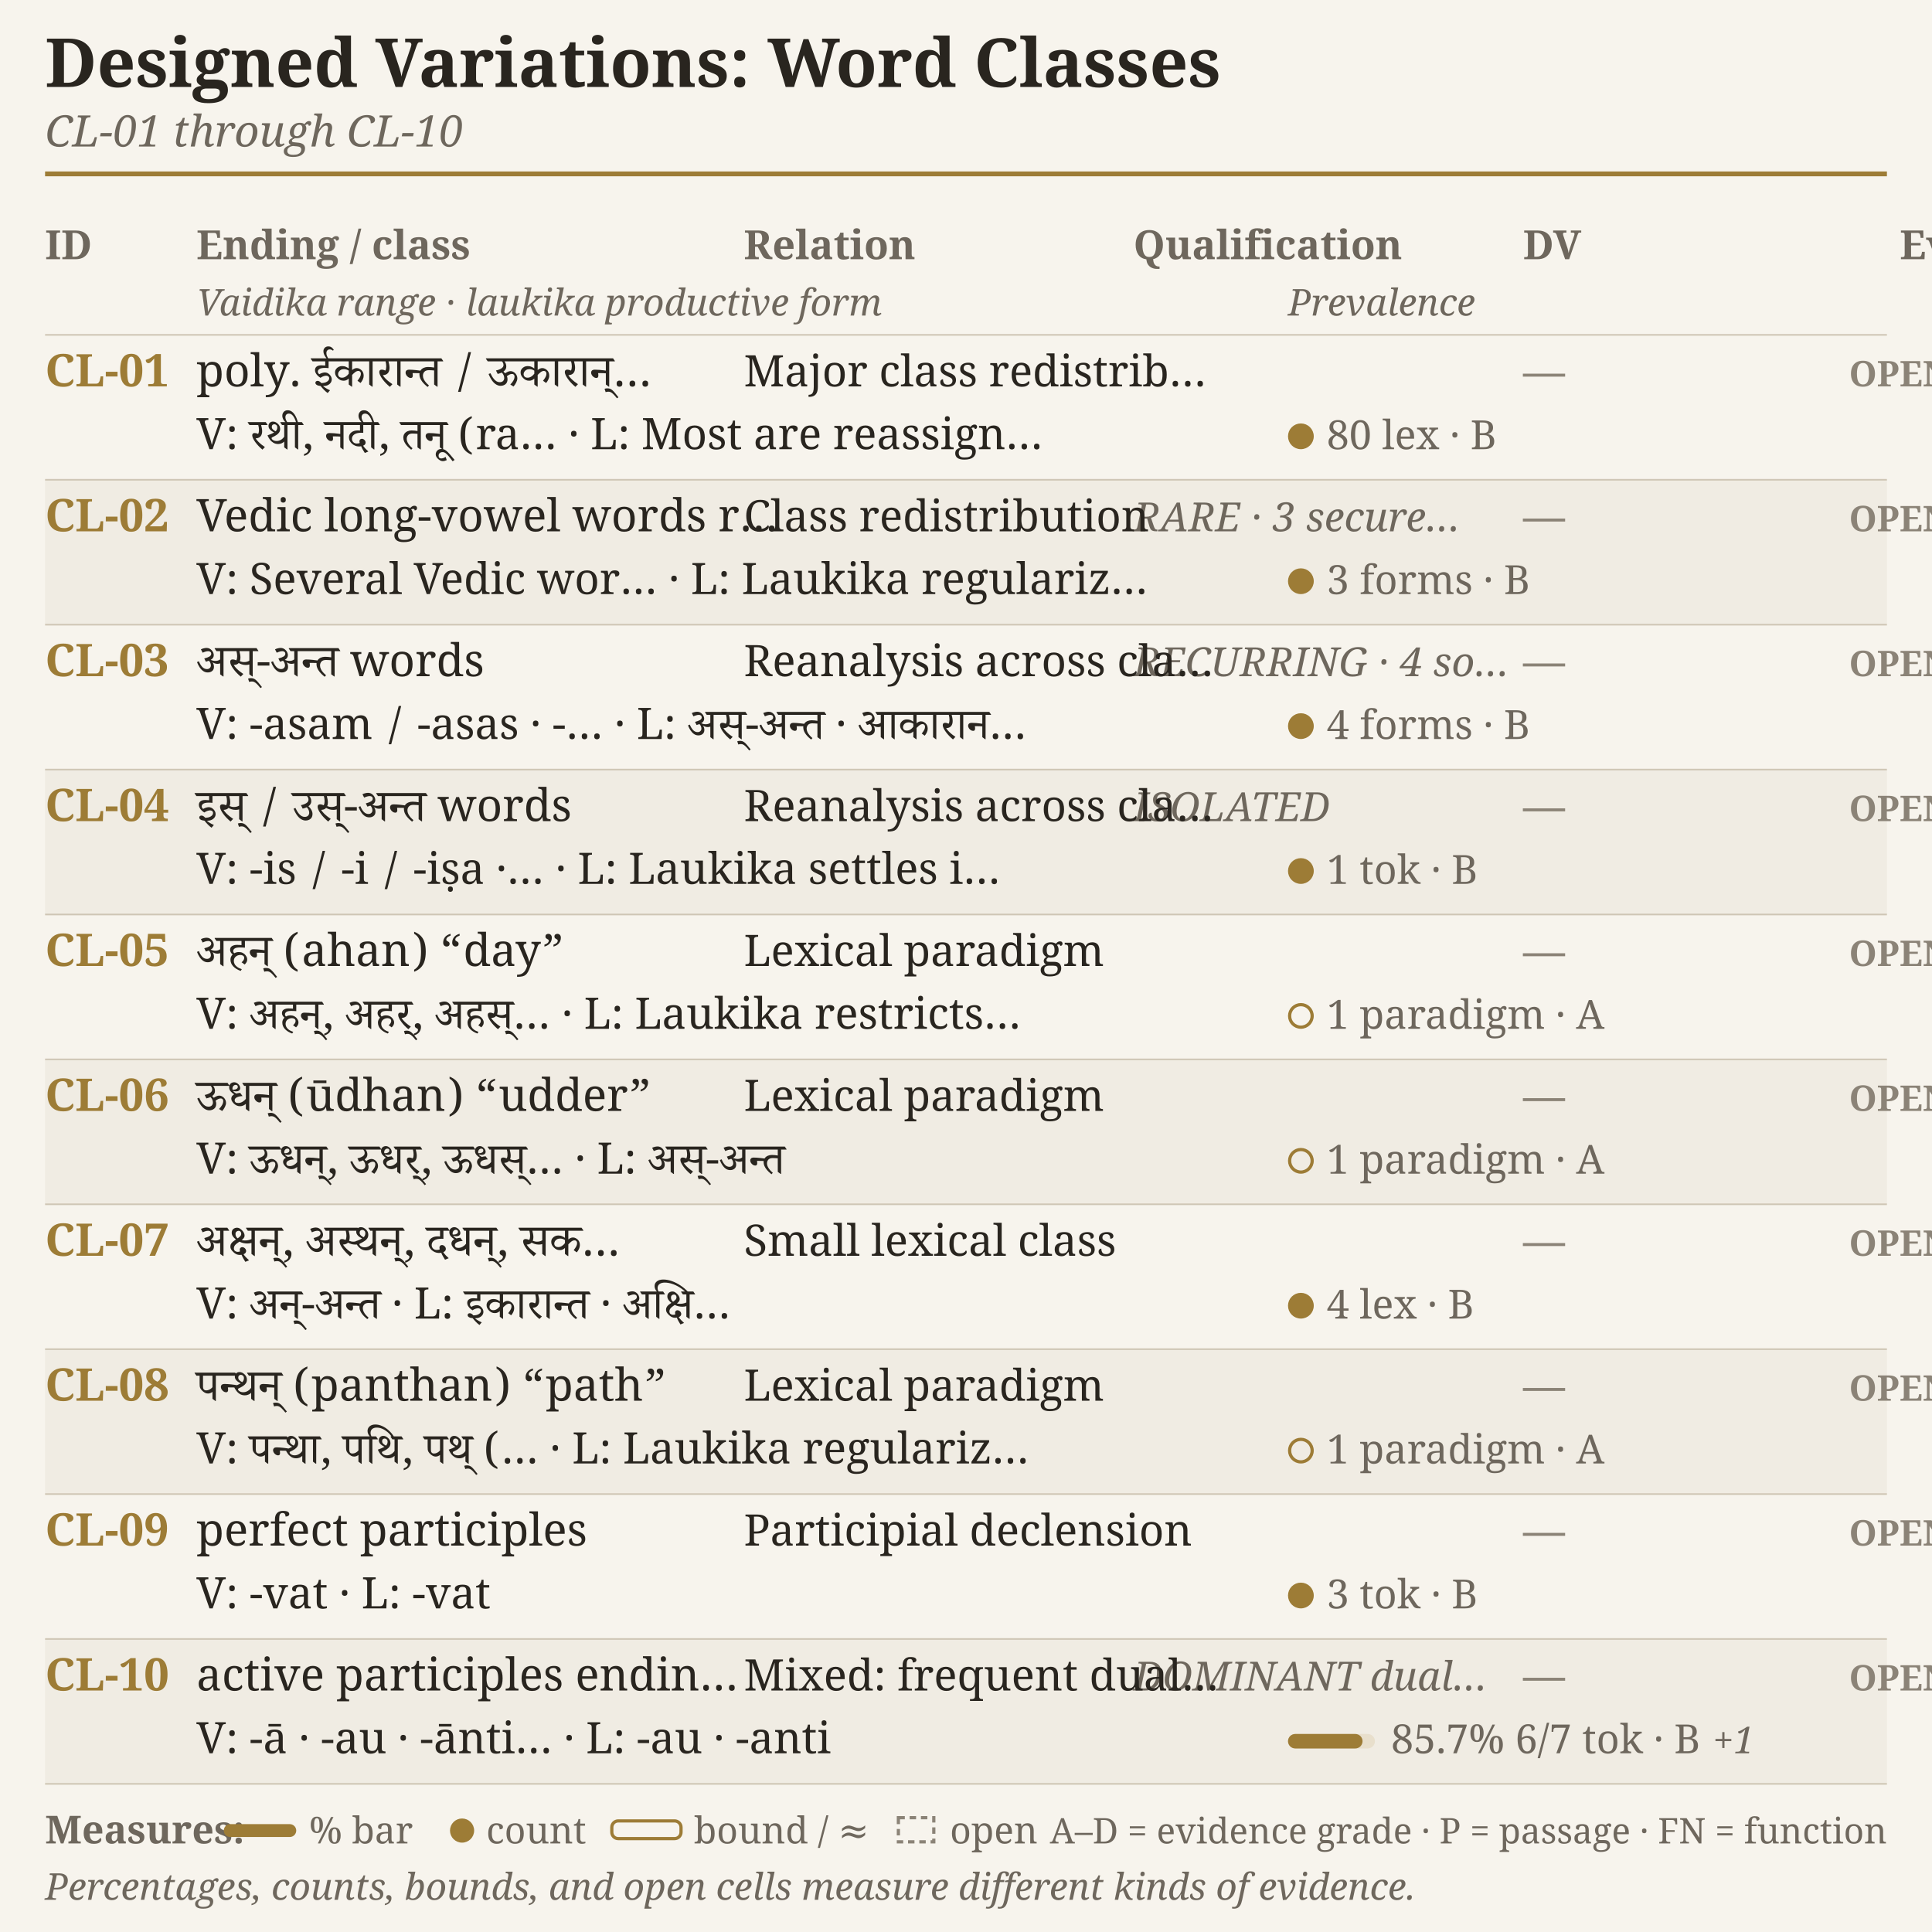
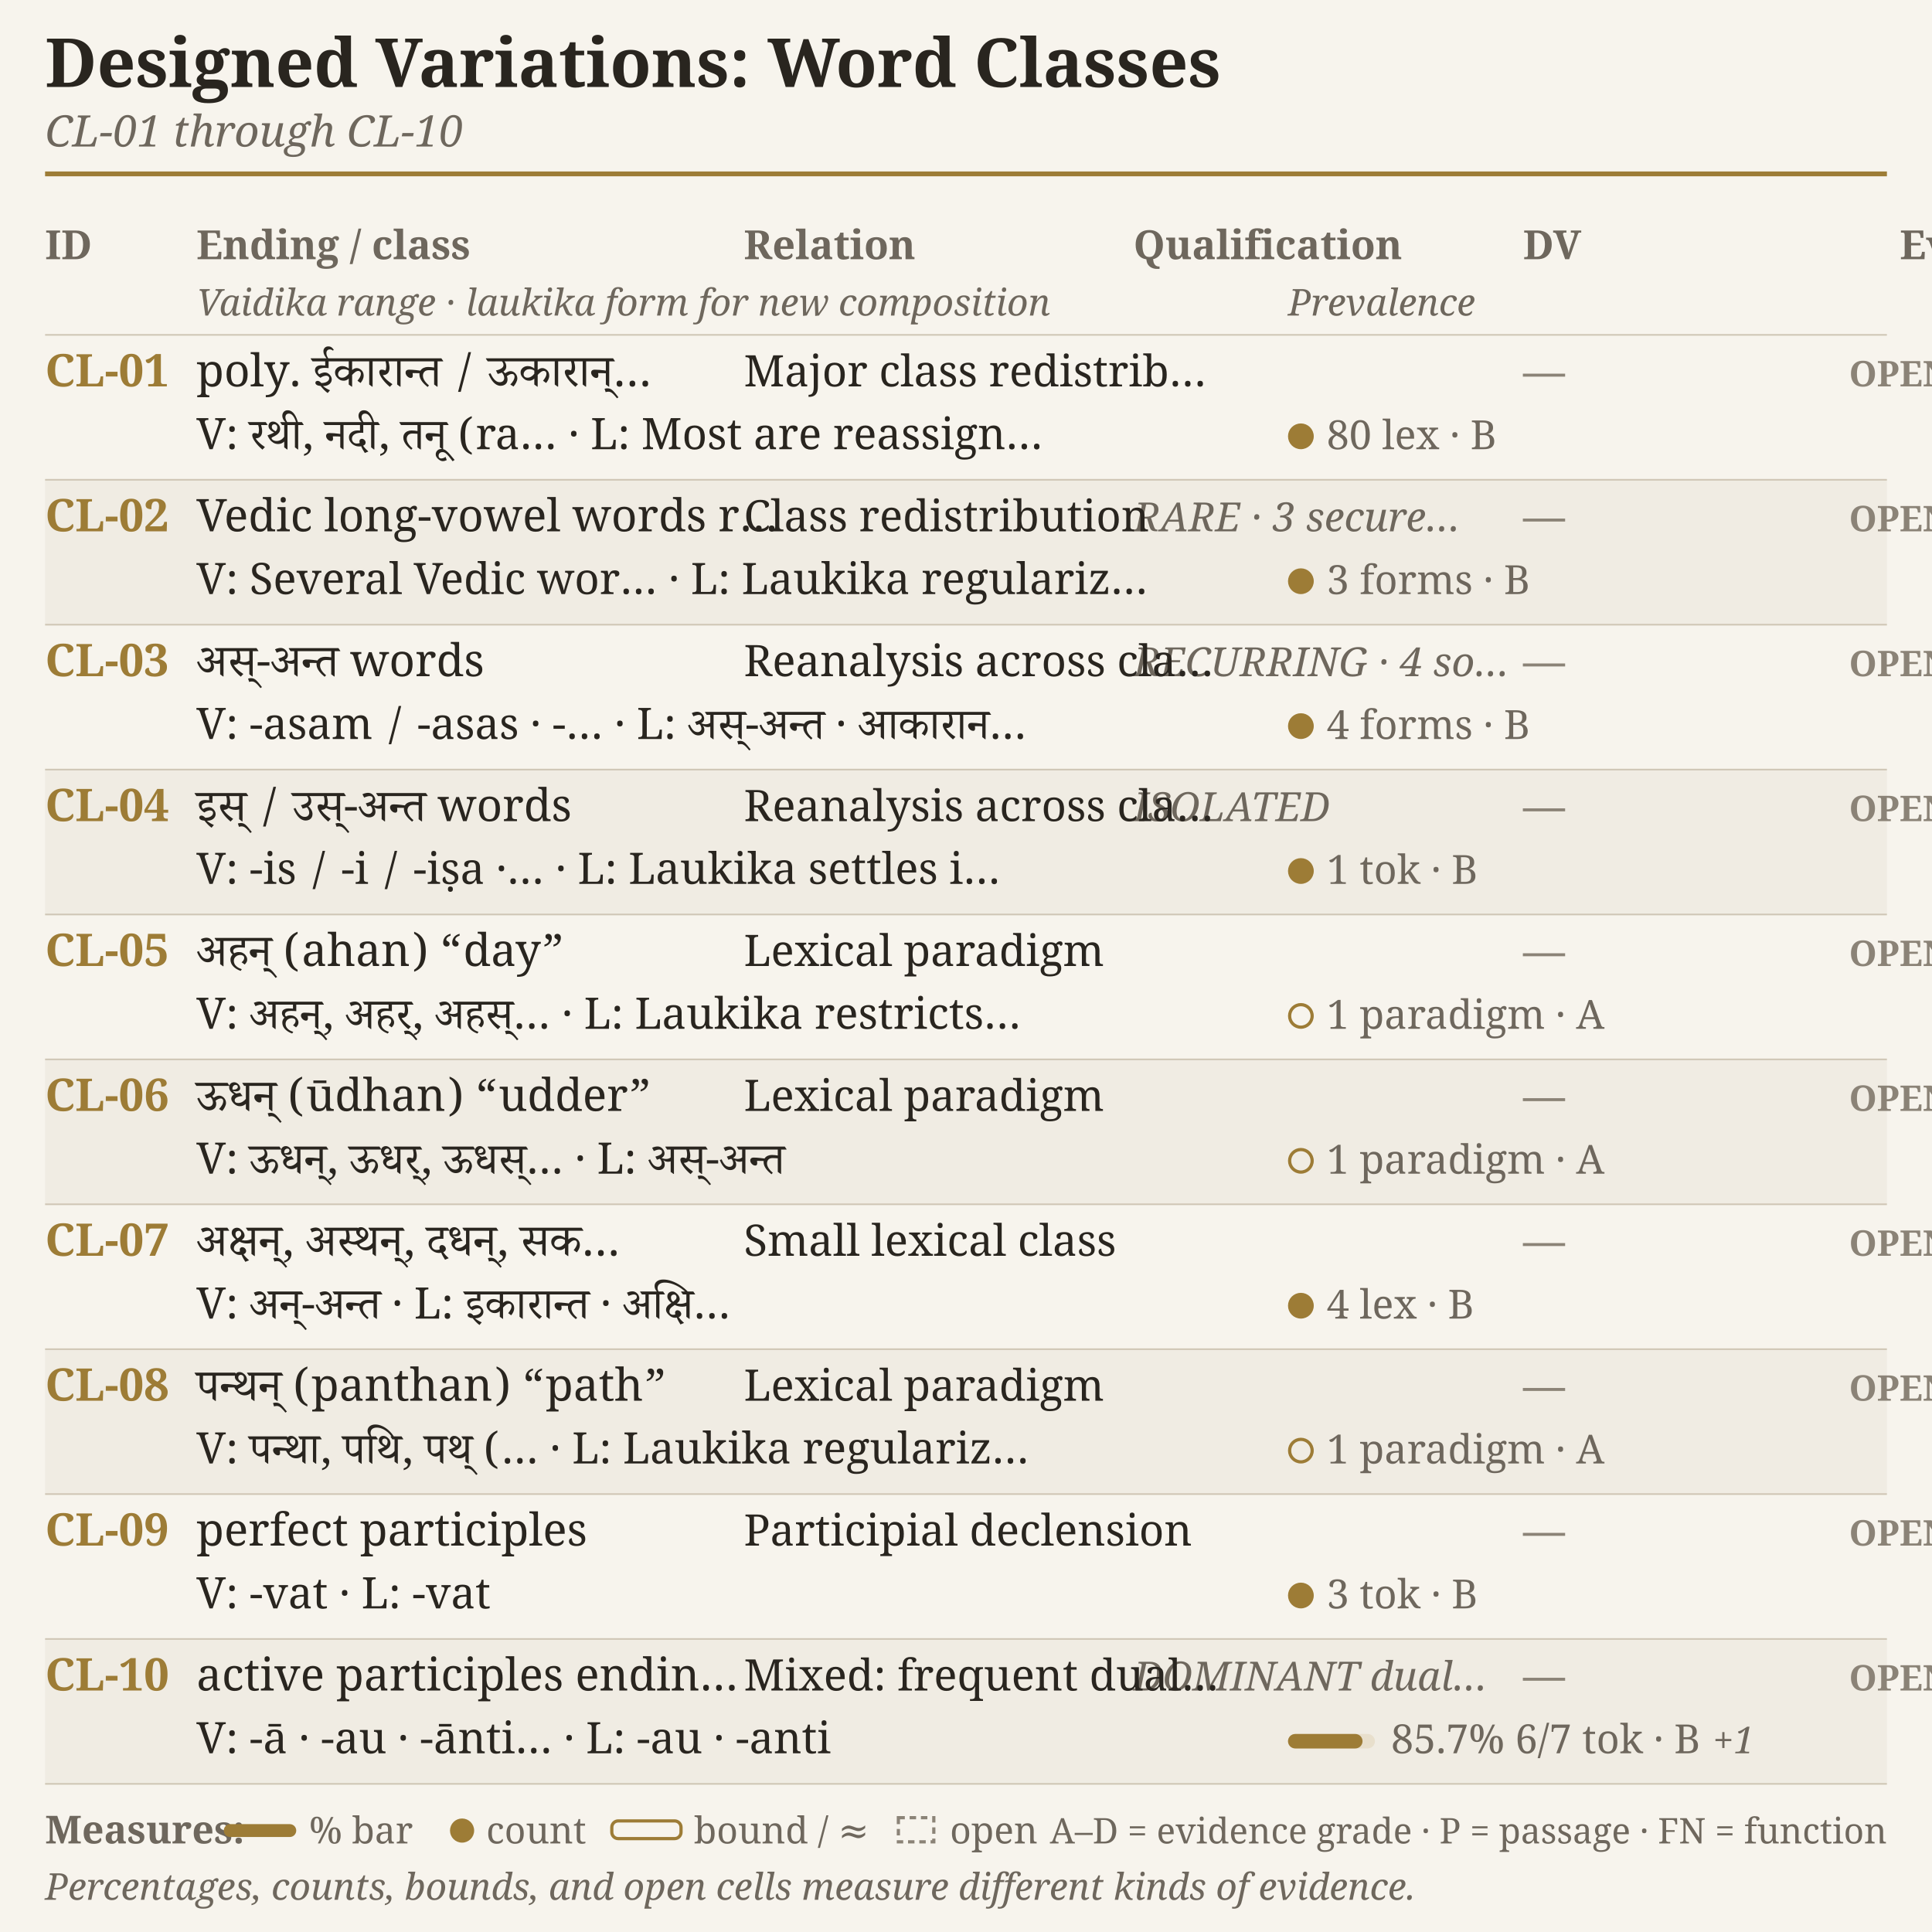
<svg xmlns="http://www.w3.org/2000/svg" width="4.75in" height="4.750in" viewBox="0 0 1200 1200">
  <rect width="1200" height="1200" fill="#f7f4ed" />
  <text x="28.0" y="54.0" font-family="EB Garamond, Charter, Georgia, serif" font-size="42" font-weight="600" font-style="normal" fill="#29251f" text-anchor="start">Designed Variations: Word Classes</text>
  <text x="28.0" y="91.0" font-family="EB Garamond, Charter, Georgia, serif" font-size="27" font-weight="400" font-style="italic" fill="#6e675d" text-anchor="start">CL-01 through CL-10</text>
  <line x1="28" y1="108" x2="1172" y2="108" stroke="#9d7c36" stroke-width="3" />
  <text x="28.0" y="161.0" font-family="EB Garamond, Charter, Georgia, serif" font-size="25" font-weight="600" font-style="normal" fill="#6e675d" text-anchor="start">ID</text>
  <text x="122.0" y="161.0" font-family="EB Garamond, Charter, Georgia, serif" font-size="25" font-weight="600" font-style="normal" fill="#6e675d" text-anchor="start">Ending / class</text>
  <text x="462.0" y="161.0" font-family="EB Garamond, Charter, Georgia, serif" font-size="25" font-weight="600" font-style="normal" fill="#6e675d" text-anchor="start">Relation</text>
  <text x="704.0" y="161.0" font-family="EB Garamond, Charter, Georgia, serif" font-size="25" font-weight="600" font-style="normal" fill="#6e675d" text-anchor="start">Qualification</text>
  <text x="946.0" y="161.0" font-family="EB Garamond, Charter, Georgia, serif" font-size="25" font-weight="600" font-style="normal" fill="#6e675d" text-anchor="start">DV</text>
  <text x="1180.0" y="161.0" font-family="EB Garamond, Charter, Georgia, serif" font-size="25" font-weight="600" font-style="normal" fill="#6e675d" text-anchor="start">Evidence</text>
-   <text x="122.0" y="196.0" font-family="EB Garamond, Charter, Georgia, serif" font-size="23" font-weight="400" font-style="italic" fill="#6e675d" text-anchor="start">Vaidika range · laukika productive form</text>
+   <text x="122.0" y="196.0" font-family="EB Garamond, Charter, Georgia, serif" font-size="23" font-weight="400" font-style="italic" fill="#6e675d" text-anchor="start">Vaidika range · laukika form for new composition</text>
  <text x="800.0" y="196.0" font-family="EB Garamond, Charter, Georgia, serif" font-size="23" font-weight="400" font-style="italic" fill="#6e675d" text-anchor="start">Prevalence</text>
  <line x1="28" y1="208" x2="1172" y2="208" stroke="#cfc6b5" stroke-width="1" />
  <text x="28.0" y="240.0" font-family="EB Garamond, Charter, Georgia, serif" font-size="28" font-weight="600" font-style="normal" fill="#9d7c36" text-anchor="start">CL-01</text>
  <text x="122.0" y="240.0" font-family="Adobe Devanagari, Noto Serif Devanagari, serif" font-size="28" font-weight="400" font-style="normal" fill="#29251f" text-anchor="start">poly. ईकारान्त / ऊकारान्…</text>
  <text x="462.0" y="240.0" font-family="Adobe Devanagari, Noto Serif Devanagari, serif" font-size="27" font-weight="400" font-style="normal" fill="#29251f" text-anchor="start">Major class redistrib…</text>
  <text x="122.0" y="279.0" font-family="Adobe Devanagari, Noto Serif Devanagari, serif" font-size="27" font-weight="400" font-style="normal" fill="#29251f" text-anchor="start">V: रथी, नदी, तनू (ra…  ·  L: Most are reassign…</text>
  <text x="946.0" y="240.0" font-family="EB Garamond, Charter, Georgia, serif" font-size="26" font-weight="600" font-style="normal" fill="#8b8377" text-anchor="start">—</text>
  <circle cx="808" cy="271" r="7" fill="#9d7c36" stroke="#9d7c36" stroke-width="2" />
  <text x="824.0" y="279.0" font-family="EB Garamond, Charter, Georgia, serif" font-size="25" font-weight="400" font-style="normal" fill="#6e675d" text-anchor="start">80 lex · B</text>
  <text x="1180.0" y="240.0" font-family="EB Garamond, Charter, Georgia, serif" font-size="22" font-weight="600" font-style="normal" fill="#8b8377" text-anchor="middle">OPEN</text>
  <rect x="28" y="298" width="1144" height="90" fill="#f0ece3" />
  <line x1="28" y1="298" x2="1172" y2="298" stroke="#cfc6b5" stroke-width="1" />
  <text x="28.0" y="330.0" font-family="EB Garamond, Charter, Georgia, serif" font-size="28" font-weight="600" font-style="normal" fill="#9d7c36" text-anchor="start">CL-02</text>
  <text x="122.0" y="330.0" font-family="Adobe Devanagari, Noto Serif Devanagari, serif" font-size="28" font-weight="400" font-style="normal" fill="#29251f" text-anchor="start">Vedic long-vowel words r…</text>
  <text x="704.0" y="330.0" font-family="EB Garamond, Charter, Georgia, serif" font-size="25" font-weight="400" font-style="italic" fill="#6e675d" text-anchor="start">RARE · 3 secure…</text>
  <text x="462.0" y="330.0" font-family="Adobe Devanagari, Noto Serif Devanagari, serif" font-size="27" font-weight="400" font-style="normal" fill="#29251f" text-anchor="start">Class redistribution</text>
  <text x="122.0" y="369.0" font-family="Adobe Devanagari, Noto Serif Devanagari, serif" font-size="27" font-weight="400" font-style="normal" fill="#29251f" text-anchor="start">V: Several Vedic wor…  ·  L: Laukika regulariz…</text>
  <text x="946.0" y="330.0" font-family="EB Garamond, Charter, Georgia, serif" font-size="26" font-weight="600" font-style="normal" fill="#8b8377" text-anchor="start">—</text>
  <circle cx="808" cy="361" r="7" fill="#9d7c36" stroke="#9d7c36" stroke-width="2" />
  <text x="824.0" y="369.0" font-family="EB Garamond, Charter, Georgia, serif" font-size="25" font-weight="400" font-style="normal" fill="#6e675d" text-anchor="start">3 forms · B</text>
  <text x="1180.0" y="330.0" font-family="EB Garamond, Charter, Georgia, serif" font-size="22" font-weight="600" font-style="normal" fill="#8b8377" text-anchor="middle">OPEN</text>
  <line x1="28" y1="388" x2="1172" y2="388" stroke="#cfc6b5" stroke-width="1" />
  <text x="28.0" y="420.0" font-family="EB Garamond, Charter, Georgia, serif" font-size="28" font-weight="600" font-style="normal" fill="#9d7c36" text-anchor="start">CL-03</text>
  <text x="122.0" y="420.0" font-family="Adobe Devanagari, Noto Serif Devanagari, serif" font-size="28" font-weight="400" font-style="normal" fill="#29251f" text-anchor="start">अस्-अन्त words</text>
  <text x="704.0" y="420.0" font-family="EB Garamond, Charter, Georgia, serif" font-size="25" font-weight="400" font-style="italic" fill="#6e675d" text-anchor="start">RECURRING · 4 so…</text>
  <text x="462.0" y="420.0" font-family="Adobe Devanagari, Noto Serif Devanagari, serif" font-size="27" font-weight="400" font-style="normal" fill="#29251f" text-anchor="start">Reanalysis across cla…</text>
  <text x="122.0" y="459.0" font-family="Adobe Devanagari, Noto Serif Devanagari, serif" font-size="27" font-weight="400" font-style="normal" fill="#29251f" text-anchor="start">V: -asam / -asas · -…  ·  L: अस्-अन्त · आकारान…</text>
  <text x="946.0" y="420.0" font-family="EB Garamond, Charter, Georgia, serif" font-size="26" font-weight="600" font-style="normal" fill="#8b8377" text-anchor="start">—</text>
  <circle cx="808" cy="451" r="7" fill="#9d7c36" stroke="#9d7c36" stroke-width="2" />
  <text x="824.0" y="459.0" font-family="EB Garamond, Charter, Georgia, serif" font-size="25" font-weight="400" font-style="normal" fill="#6e675d" text-anchor="start">4 forms · B</text>
  <text x="1180.0" y="420.0" font-family="EB Garamond, Charter, Georgia, serif" font-size="22" font-weight="600" font-style="normal" fill="#8b8377" text-anchor="middle">OPEN</text>
  <rect x="28" y="478" width="1144" height="90" fill="#f0ece3" />
  <line x1="28" y1="478" x2="1172" y2="478" stroke="#cfc6b5" stroke-width="1" />
  <text x="28.0" y="510.0" font-family="EB Garamond, Charter, Georgia, serif" font-size="28" font-weight="600" font-style="normal" fill="#9d7c36" text-anchor="start">CL-04</text>
  <text x="122.0" y="510.0" font-family="Adobe Devanagari, Noto Serif Devanagari, serif" font-size="28" font-weight="400" font-style="normal" fill="#29251f" text-anchor="start">इस् / उस्-अन्त words</text>
  <text x="704.0" y="510.0" font-family="EB Garamond, Charter, Georgia, serif" font-size="25" font-weight="400" font-style="italic" fill="#6e675d" text-anchor="start">ISOLATED</text>
  <text x="462.0" y="510.0" font-family="Adobe Devanagari, Noto Serif Devanagari, serif" font-size="27" font-weight="400" font-style="normal" fill="#29251f" text-anchor="start">Reanalysis across cla…</text>
  <text x="122.0" y="549.0" font-family="Adobe Devanagari, Noto Serif Devanagari, serif" font-size="27" font-weight="400" font-style="normal" fill="#29251f" text-anchor="start">V: -is / -i / -iṣa ·…  ·  L: Laukika settles i…</text>
  <text x="946.0" y="510.0" font-family="EB Garamond, Charter, Georgia, serif" font-size="26" font-weight="600" font-style="normal" fill="#8b8377" text-anchor="start">—</text>
  <circle cx="808" cy="541" r="7" fill="#9d7c36" stroke="#9d7c36" stroke-width="2" />
  <text x="824.0" y="549.0" font-family="EB Garamond, Charter, Georgia, serif" font-size="25" font-weight="400" font-style="normal" fill="#6e675d" text-anchor="start">1 tok · B</text>
  <text x="1180.0" y="510.0" font-family="EB Garamond, Charter, Georgia, serif" font-size="22" font-weight="600" font-style="normal" fill="#8b8377" text-anchor="middle">OPEN</text>
  <line x1="28" y1="568" x2="1172" y2="568" stroke="#cfc6b5" stroke-width="1" />
  <text x="28.0" y="600.0" font-family="EB Garamond, Charter, Georgia, serif" font-size="28" font-weight="600" font-style="normal" fill="#9d7c36" text-anchor="start">CL-05</text>
  <text x="122.0" y="600.0" font-family="Adobe Devanagari, Noto Serif Devanagari, serif" font-size="28" font-weight="400" font-style="normal" fill="#29251f" text-anchor="start">अहन् (ahan) “day”</text>
  <text x="462.0" y="600.0" font-family="Adobe Devanagari, Noto Serif Devanagari, serif" font-size="27" font-weight="400" font-style="normal" fill="#29251f" text-anchor="start">Lexical paradigm</text>
  <text x="122.0" y="639.0" font-family="Adobe Devanagari, Noto Serif Devanagari, serif" font-size="27" font-weight="400" font-style="normal" fill="#29251f" text-anchor="start">V: अहन्, अहर्, अहस्…  ·  L: Laukika restricts…</text>
  <text x="946.0" y="600.0" font-family="EB Garamond, Charter, Georgia, serif" font-size="26" font-weight="600" font-style="normal" fill="#8b8377" text-anchor="start">—</text>
  <circle cx="808" cy="631" r="7" fill="none" stroke="#9d7c36" stroke-width="2" />
  <text x="824.0" y="639.0" font-family="EB Garamond, Charter, Georgia, serif" font-size="25" font-weight="400" font-style="normal" fill="#6e675d" text-anchor="start">1 paradigm · A</text>
  <text x="1180.0" y="600.0" font-family="EB Garamond, Charter, Georgia, serif" font-size="22" font-weight="600" font-style="normal" fill="#8b8377" text-anchor="middle">OPEN</text>
  <rect x="28" y="658" width="1144" height="90" fill="#f0ece3" />
  <line x1="28" y1="658" x2="1172" y2="658" stroke="#cfc6b5" stroke-width="1" />
  <text x="28.0" y="690.0" font-family="EB Garamond, Charter, Georgia, serif" font-size="28" font-weight="600" font-style="normal" fill="#9d7c36" text-anchor="start">CL-06</text>
  <text x="122.0" y="690.0" font-family="Adobe Devanagari, Noto Serif Devanagari, serif" font-size="28" font-weight="400" font-style="normal" fill="#29251f" text-anchor="start">ऊधन् (ūdhan) “udder”</text>
  <text x="462.0" y="690.0" font-family="Adobe Devanagari, Noto Serif Devanagari, serif" font-size="27" font-weight="400" font-style="normal" fill="#29251f" text-anchor="start">Lexical paradigm</text>
  <text x="122.0" y="729.0" font-family="Adobe Devanagari, Noto Serif Devanagari, serif" font-size="27" font-weight="400" font-style="normal" fill="#29251f" text-anchor="start">V: ऊधन्, ऊधर्, ऊधस्…  ·  L: अस्-अन्त</text>
  <text x="946.0" y="690.0" font-family="EB Garamond, Charter, Georgia, serif" font-size="26" font-weight="600" font-style="normal" fill="#8b8377" text-anchor="start">—</text>
  <circle cx="808" cy="721" r="7" fill="none" stroke="#9d7c36" stroke-width="2" />
  <text x="824.0" y="729.0" font-family="EB Garamond, Charter, Georgia, serif" font-size="25" font-weight="400" font-style="normal" fill="#6e675d" text-anchor="start">1 paradigm · A</text>
  <text x="1180.0" y="690.0" font-family="EB Garamond, Charter, Georgia, serif" font-size="22" font-weight="600" font-style="normal" fill="#8b8377" text-anchor="middle">OPEN</text>
  <line x1="28" y1="748" x2="1172" y2="748" stroke="#cfc6b5" stroke-width="1" />
  <text x="28.0" y="780.0" font-family="EB Garamond, Charter, Georgia, serif" font-size="28" font-weight="600" font-style="normal" fill="#9d7c36" text-anchor="start">CL-07</text>
  <text x="122.0" y="780.0" font-family="Adobe Devanagari, Noto Serif Devanagari, serif" font-size="28" font-weight="400" font-style="normal" fill="#29251f" text-anchor="start">अक्षन्, अस्थन्, दधन्, सक…</text>
  <text x="462.0" y="780.0" font-family="Adobe Devanagari, Noto Serif Devanagari, serif" font-size="27" font-weight="400" font-style="normal" fill="#29251f" text-anchor="start">Small lexical class</text>
  <text x="122.0" y="819.0" font-family="Adobe Devanagari, Noto Serif Devanagari, serif" font-size="27" font-weight="400" font-style="normal" fill="#29251f" text-anchor="start">V: अन्-अन्त  ·  L: इकारान्त · अक्षि…</text>
  <text x="946.0" y="780.0" font-family="EB Garamond, Charter, Georgia, serif" font-size="26" font-weight="600" font-style="normal" fill="#8b8377" text-anchor="start">—</text>
  <circle cx="808" cy="811" r="7" fill="#9d7c36" stroke="#9d7c36" stroke-width="2" />
  <text x="824.0" y="819.0" font-family="EB Garamond, Charter, Georgia, serif" font-size="25" font-weight="400" font-style="normal" fill="#6e675d" text-anchor="start">4 lex · B</text>
  <text x="1180.0" y="780.0" font-family="EB Garamond, Charter, Georgia, serif" font-size="22" font-weight="600" font-style="normal" fill="#8b8377" text-anchor="middle">OPEN</text>
  <rect x="28" y="838" width="1144" height="90" fill="#f0ece3" />
  <line x1="28" y1="838" x2="1172" y2="838" stroke="#cfc6b5" stroke-width="1" />
  <text x="28.0" y="870.0" font-family="EB Garamond, Charter, Georgia, serif" font-size="28" font-weight="600" font-style="normal" fill="#9d7c36" text-anchor="start">CL-08</text>
  <text x="122.0" y="870.0" font-family="Adobe Devanagari, Noto Serif Devanagari, serif" font-size="28" font-weight="400" font-style="normal" fill="#29251f" text-anchor="start">पन्थन् (panthan) “path”</text>
  <text x="462.0" y="870.0" font-family="Adobe Devanagari, Noto Serif Devanagari, serif" font-size="27" font-weight="400" font-style="normal" fill="#29251f" text-anchor="start">Lexical paradigm</text>
  <text x="122.0" y="909.0" font-family="Adobe Devanagari, Noto Serif Devanagari, serif" font-size="27" font-weight="400" font-style="normal" fill="#29251f" text-anchor="start">V: पन्था, पथि, पथ् (…  ·  L: Laukika regulariz…</text>
  <text x="946.0" y="870.0" font-family="EB Garamond, Charter, Georgia, serif" font-size="26" font-weight="600" font-style="normal" fill="#8b8377" text-anchor="start">—</text>
  <circle cx="808" cy="901" r="7" fill="none" stroke="#9d7c36" stroke-width="2" />
  <text x="824.0" y="909.0" font-family="EB Garamond, Charter, Georgia, serif" font-size="25" font-weight="400" font-style="normal" fill="#6e675d" text-anchor="start">1 paradigm · A</text>
  <text x="1180.0" y="870.0" font-family="EB Garamond, Charter, Georgia, serif" font-size="22" font-weight="600" font-style="normal" fill="#8b8377" text-anchor="middle">OPEN</text>
  <line x1="28" y1="928" x2="1172" y2="928" stroke="#cfc6b5" stroke-width="1" />
  <text x="28.0" y="960.0" font-family="EB Garamond, Charter, Georgia, serif" font-size="28" font-weight="600" font-style="normal" fill="#9d7c36" text-anchor="start">CL-09</text>
  <text x="122.0" y="960.0" font-family="Adobe Devanagari, Noto Serif Devanagari, serif" font-size="28" font-weight="400" font-style="normal" fill="#29251f" text-anchor="start">perfect participles</text>
  <text x="462.0" y="960.0" font-family="Adobe Devanagari, Noto Serif Devanagari, serif" font-size="27" font-weight="400" font-style="normal" fill="#29251f" text-anchor="start">Participial declension</text>
  <text x="122.0" y="999.0" font-family="Adobe Devanagari, Noto Serif Devanagari, serif" font-size="27" font-weight="400" font-style="normal" fill="#29251f" text-anchor="start">V: -vat  ·  L: -vat</text>
  <text x="946.0" y="960.0" font-family="EB Garamond, Charter, Georgia, serif" font-size="26" font-weight="600" font-style="normal" fill="#8b8377" text-anchor="start">—</text>
  <circle cx="808" cy="991" r="7" fill="#9d7c36" stroke="#9d7c36" stroke-width="2" />
  <text x="824.0" y="999.0" font-family="EB Garamond, Charter, Georgia, serif" font-size="25" font-weight="400" font-style="normal" fill="#6e675d" text-anchor="start">3 tok · B</text>
  <text x="1180.0" y="960.0" font-family="EB Garamond, Charter, Georgia, serif" font-size="22" font-weight="600" font-style="normal" fill="#8b8377" text-anchor="middle">OPEN</text>
  <rect x="28" y="1018" width="1144" height="90" fill="#f0ece3" />
  <line x1="28" y1="1018" x2="1172" y2="1018" stroke="#cfc6b5" stroke-width="1" />
  <text x="28.0" y="1050.0" font-family="EB Garamond, Charter, Georgia, serif" font-size="28" font-weight="600" font-style="normal" fill="#9d7c36" text-anchor="start">CL-10</text>
  <text x="122.0" y="1050.0" font-family="Adobe Devanagari, Noto Serif Devanagari, serif" font-size="28" font-weight="400" font-style="normal" fill="#29251f" text-anchor="start">active participles endin…</text>
  <text x="704.0" y="1050.0" font-family="EB Garamond, Charter, Georgia, serif" font-size="25" font-weight="400" font-style="italic" fill="#6e675d" text-anchor="start">DOMINANT dual…</text>
  <text x="462.0" y="1050.0" font-family="Adobe Devanagari, Noto Serif Devanagari, serif" font-size="27" font-weight="400" font-style="normal" fill="#29251f" text-anchor="start">Mixed: frequent dual…</text>
  <text x="122.0" y="1089.0" font-family="Adobe Devanagari, Noto Serif Devanagari, serif" font-size="27" font-weight="400" font-style="normal" fill="#29251f" text-anchor="start">V: -ā · -au · -ānti…  ·  L: -au · -anti</text>
  <text x="946.0" y="1050.0" font-family="EB Garamond, Charter, Georgia, serif" font-size="26" font-weight="600" font-style="normal" fill="#8b8377" text-anchor="start">—</text>
  <rect x="800" y="1077" width="54" height="9" rx="4.5" fill="#e8dfcc" />
  <rect x="800" y="1077" width="46.3" height="9" rx="4.5" fill="#9d7c36" />
  <text x="864.0" y="1089.0" font-family="EB Garamond, Charter, Georgia, serif" font-size="25" font-weight="400" font-style="normal" fill="#6e675d" text-anchor="start">85.7% 6/7 tok · B</text>
  <text x="1064.0" y="1089.0" font-family="EB Garamond, Charter, Georgia, serif" font-size="23" font-weight="400" font-style="italic" fill="#6e675d" text-anchor="start">+1</text>
  <text x="1180.0" y="1050.0" font-family="EB Garamond, Charter, Georgia, serif" font-size="22" font-weight="600" font-style="normal" fill="#8b8377" text-anchor="middle">OPEN</text>
  <line x1="28" y1="1108" x2="1172" y2="1108" stroke="#cfc6b5" stroke-width="1" />
  <text x="28.0" y="1145.0" font-family="EB Garamond, Charter, Georgia, serif" font-size="24" font-weight="600" font-style="normal" fill="#6e675d" text-anchor="start">Measures:</text>
  <rect x="139" y="1133" width="45" height="8" rx="4" fill="#9d7c36" />
  <text x="192.0" y="1145.0" font-family="EB Garamond, Charter, Georgia, serif" font-size="23" font-weight="400" font-style="normal" fill="#6e675d" text-anchor="start">% bar</text>
  <circle cx="287" cy="1137" r="7" fill="#9d7c36" stroke="#9d7c36" />
  <text x="302.0" y="1145.0" font-family="EB Garamond, Charter, Georgia, serif" font-size="23" font-weight="400" font-style="normal" fill="#6e675d" text-anchor="start">count</text>
  <rect x="380" y="1131" width="43" height="11" rx="4" fill="none" stroke="#9d7c36" stroke-width="2" />
  <text x="431.0" y="1145.0" font-family="EB Garamond, Charter, Georgia, serif" font-size="23" font-weight="400" font-style="normal" fill="#6e675d" text-anchor="start">bound / ≈</text>
  <rect x="558" y="1129" width="22" height="15" fill="none" stroke="#8b8377" stroke-width="2" stroke-dasharray="4 3" />
  <text x="590.0" y="1145.0" font-family="EB Garamond, Charter, Georgia, serif" font-size="23" font-weight="400" font-style="normal" fill="#6e675d" text-anchor="start">open</text>
  <text x="1172.0" y="1145.0" font-family="EB Garamond, Charter, Georgia, serif" font-size="22" font-weight="400" font-style="normal" fill="#6e675d" text-anchor="end">A–D = evidence grade · P = passage · FN = function</text>
  <text x="28.0" y="1180.0" font-family="EB Garamond, Charter, Georgia, serif" font-size="23" font-weight="400" font-style="italic" fill="#6e675d" text-anchor="start">Percentages, counts, bounds, and open cells measure different kinds of evidence.</text>
</svg>
